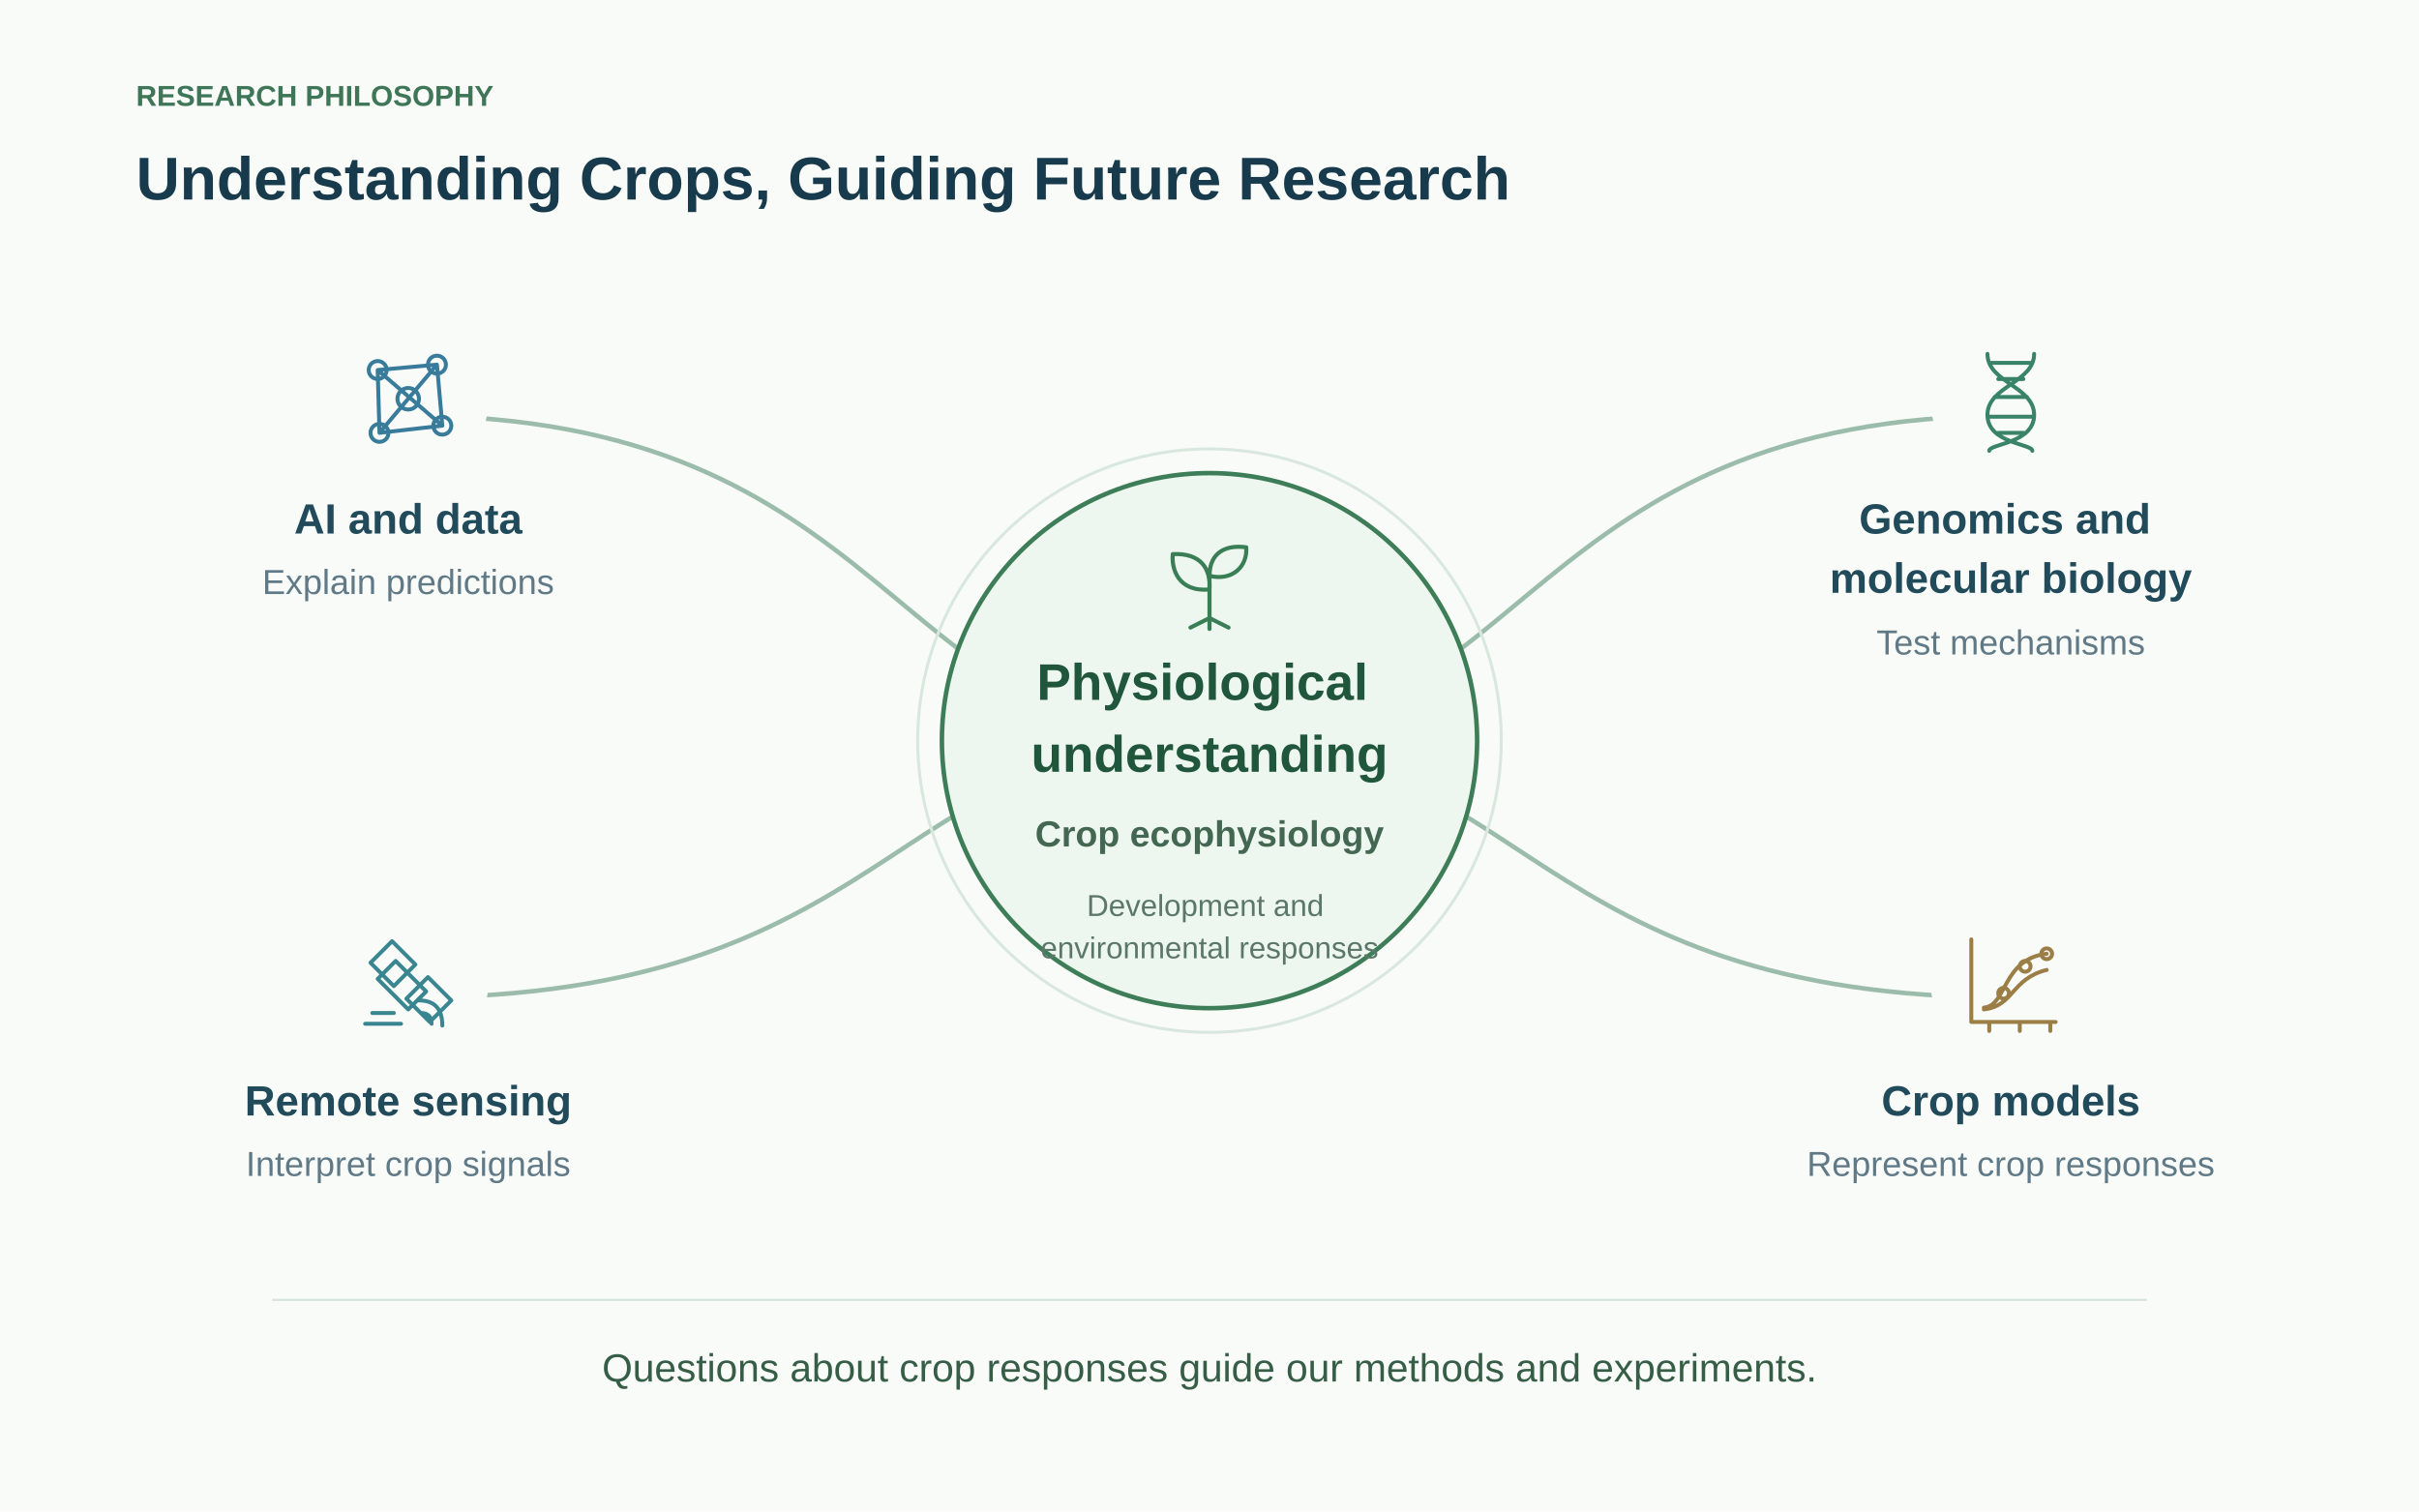
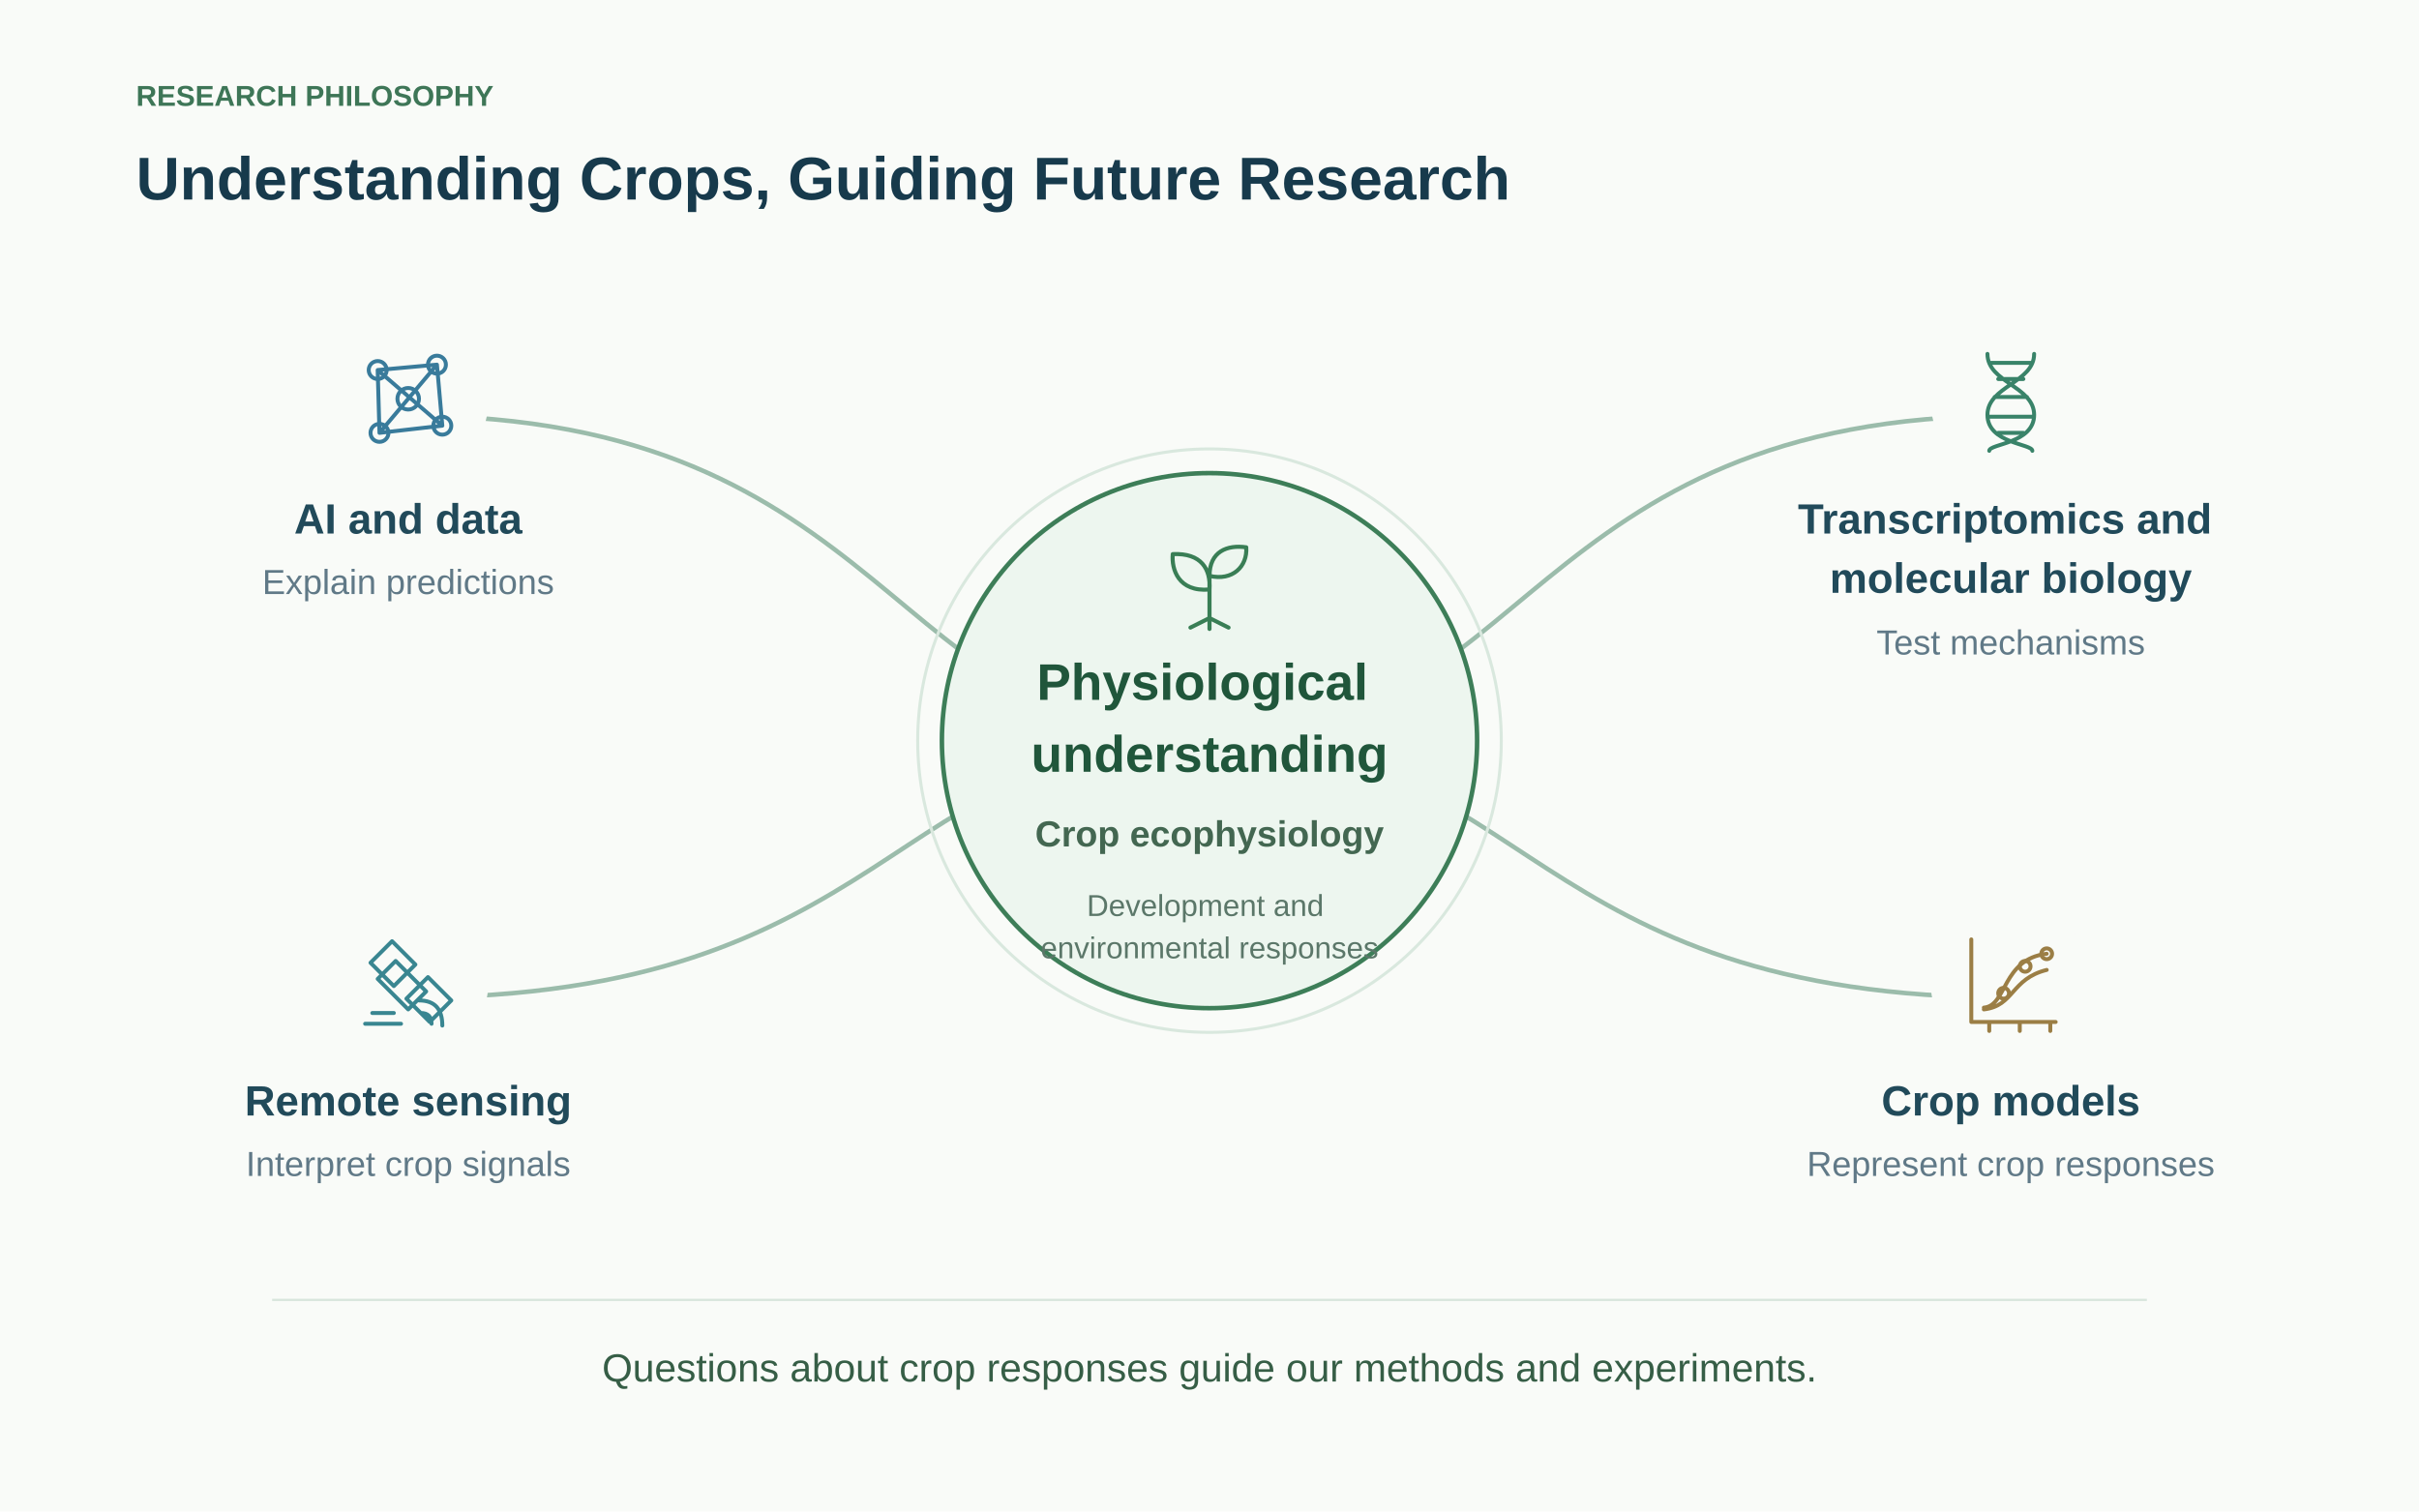
<svg xmlns="http://www.w3.org/2000/svg" width="1600" height="1000" viewBox="0 0 1600 1000" style="display:block;width:100%;height:auto" role="img" aria-labelledby="title desc">
  <defs>
    <marker id="arrow" markerWidth="8" markerHeight="8" refX="6" refY="4" orient="auto">
      <path d="M1 1L7 4L1 7" fill="none" stroke="#7ba68c" stroke-width="1.5" />
    </marker>
  </defs>
  <rect width="1600" height="1000" fill="#f9fbf8" />
  <g font-family="Arial, Malgun Gothic, sans-serif">
    <text x="90" y="70" fill="#3e7657" font-size="19" font-weight="700" text-anchor="start">
      <tspan x="90" dy="0">RESEARCH PHILOSOPHY</tspan>
    </text>
    <text x="90" y="132" fill="#173a4c" font-size="40" font-weight="750" text-anchor="start">
      <tspan x="90" dy="0">Understanding Crops, Guiding Future Research</tspan>
    </text>
    <path d="M800 490C590 490 590 275 270 275" fill="none" stroke="#9bbcab" stroke-width="3" marker-end="url(#arrow)" />
    <path d="M800 490C1010 490 1010 275 1330 275" fill="none" stroke="#9bbcab" stroke-width="3" marker-end="url(#arrow)" />
    <path d="M800 490C590 490 590 660 270 660" fill="none" stroke="#9bbcab" stroke-width="3" marker-end="url(#arrow)" />
    <path d="M800 490C1010 490 1010 660 1330 660" fill="none" stroke="#9bbcab" stroke-width="3" marker-end="url(#arrow)" />
    <circle cx="800" cy="490" r="193" fill="none" stroke="#d9e8de" stroke-width="2" />
    <circle cx="800" cy="490" r="177" fill="#edf6ef" stroke="#3d7e58" stroke-width="3" />
    <g transform="translate(764 354) scale(.9)" fill="none" stroke="#397e55" stroke-width="3" stroke-linecap="round" stroke-linejoin="round">
      <path d="M40 61V29M40 40C17 42 12 25 13 14C34 13 41 25 40 40ZM40 30C40 12 53 7 67 9C68 23 57 34 40 30ZM40 61L26 68M40 61L54 68M40 61V69" />
    </g>
    <text x="800" y="463" fill="#20563b" font-size="34" font-weight="750" text-anchor="middle">
      <tspan x="800" dy="0">Physiological</tspan>
      <tspan x="800" dy="47.6">understanding</tspan>
    </text>
    <text x="800" y="560" fill="#436751" font-size="24" font-weight="600" text-anchor="middle">
      <tspan x="800" dy="0">Crop ecophysiology</tspan>
    </text>
    <text x="800" y="606" fill="#5b7769" font-size="20" font-weight="400" text-anchor="middle">
      <tspan x="800" dy="0">Development and</tspan>
      <tspan x="800" dy="28">environmental responses</tspan>
    </text>
    <circle cx="270" cy="265" r="53" fill="#f9fbf8" />
    <g transform="translate(232 227) scale(1.1875)" fill="none" stroke="#397b9b" stroke-width="2.2" stroke-linecap="round" stroke-linejoin="round">
      <path d="M15 15L48 12L51 46L16 50ZM15 15L51 46M48 12L16 50" />
      <circle cx="15" cy="15" r="5" />
      <circle cx="48" cy="12" r="5" />
      <circle cx="51" cy="46" r="5" />
      <circle cx="16" cy="50" r="5" />
      <circle cx="32" cy="31" r="6" />
    </g>
    <text x="270" y="353" fill="#214a5a" font-size="28" font-weight="700" text-anchor="middle">
      <tspan x="270" dy="0">AI and data</tspan>
    </text>
    <text x="270" y="393" fill="#607987" font-size="23" font-weight="400" text-anchor="middle">
      <tspan x="270" dy="0">Explain predictions</tspan>
    </text>
    <circle cx="1330" cy="265" r="53" fill="#f9fbf8" />
    <g transform="translate(1292 227) scale(1.1875)" fill="none" stroke="#398369" stroke-width="2.2" stroke-linecap="round" stroke-linejoin="round">
      <path d="M19 6C19 22 45 24 45 40S20 56 20 60M45 6C45 22 19 24 19 40S44 56 44 60M21 11H43M25 20H39M23 30H41M20 41H44M25 50H39" />
    </g>
    <text x="1330" y="353" fill="#214a5a" font-size="28" font-weight="700" text-anchor="middle">
-       <tspan x="1330" dy="0">Genomics and</tspan>
+       <tspan x="1330" dy="0">Transcriptomics and</tspan>
      <tspan x="1330" dy="39.2">molecular biology</tspan>
    </text>
    <text x="1330" y="433" fill="#607987" font-size="23" font-weight="400" text-anchor="middle">
      <tspan x="1330" dy="0">Test mechanisms</tspan>
    </text>
    <circle cx="270" cy="650" r="53" fill="#f9fbf8" />
    <g transform="translate(232 612) scale(1.1875)" fill="none" stroke="#398691" stroke-width="2.2" stroke-linecap="round" stroke-linejoin="round">
      <path d="M25 20L42 37L32 47L15 30ZM23 9L36 22L24 34L11 21ZM43 29L56 42L44 54L31 41ZM38 42C47 42 51 47 51 56M39 49C43 49 45 51 45 55M8 55H28M12 49H24" />
    </g>
    <text x="270" y="738" fill="#214a5a" font-size="28" font-weight="700" text-anchor="middle">
      <tspan x="270" dy="0">Remote sensing</tspan>
    </text>
    <text x="270" y="778" fill="#607987" font-size="23" font-weight="400" text-anchor="middle">
      <tspan x="270" dy="0">Interpret crop signals</tspan>
    </text>
    <circle cx="1330" cy="650" r="53" fill="#f9fbf8" />
    <g transform="translate(1292 612) scale(1.1875)" fill="none" stroke="#9b7e45" stroke-width="2.2" stroke-linecap="round" stroke-linejoin="round">
      <path d="M10 8V54H57M17 46C30 45 27 19 52 16M17 47C34 45 32 30 52 25M20 55V59M37 55V59M54 55V59" />
      <circle cx="28" cy="38" r="3" />
      <circle cx="40" cy="23" r="3" />
      <circle cx="52" cy="16" r="3" />
    </g>
    <text x="1330" y="738" fill="#214a5a" font-size="28" font-weight="700" text-anchor="middle">
      <tspan x="1330" dy="0">Crop models</tspan>
    </text>
    <text x="1330" y="778" fill="#607987" font-size="23" font-weight="400" text-anchor="middle">
      <tspan x="1330" dy="0">Represent crop responses</tspan>
    </text>
    <path d="M180 860H1420" stroke="#d8e5dc" stroke-width="1.5" />
    <text x="800" y="914" fill="#365e46" font-size="26" font-weight="500" text-anchor="middle">
      <tspan x="800" dy="0">Questions about crop responses guide our methods and experiments.</tspan>
    </text>
  </g>
</svg>
